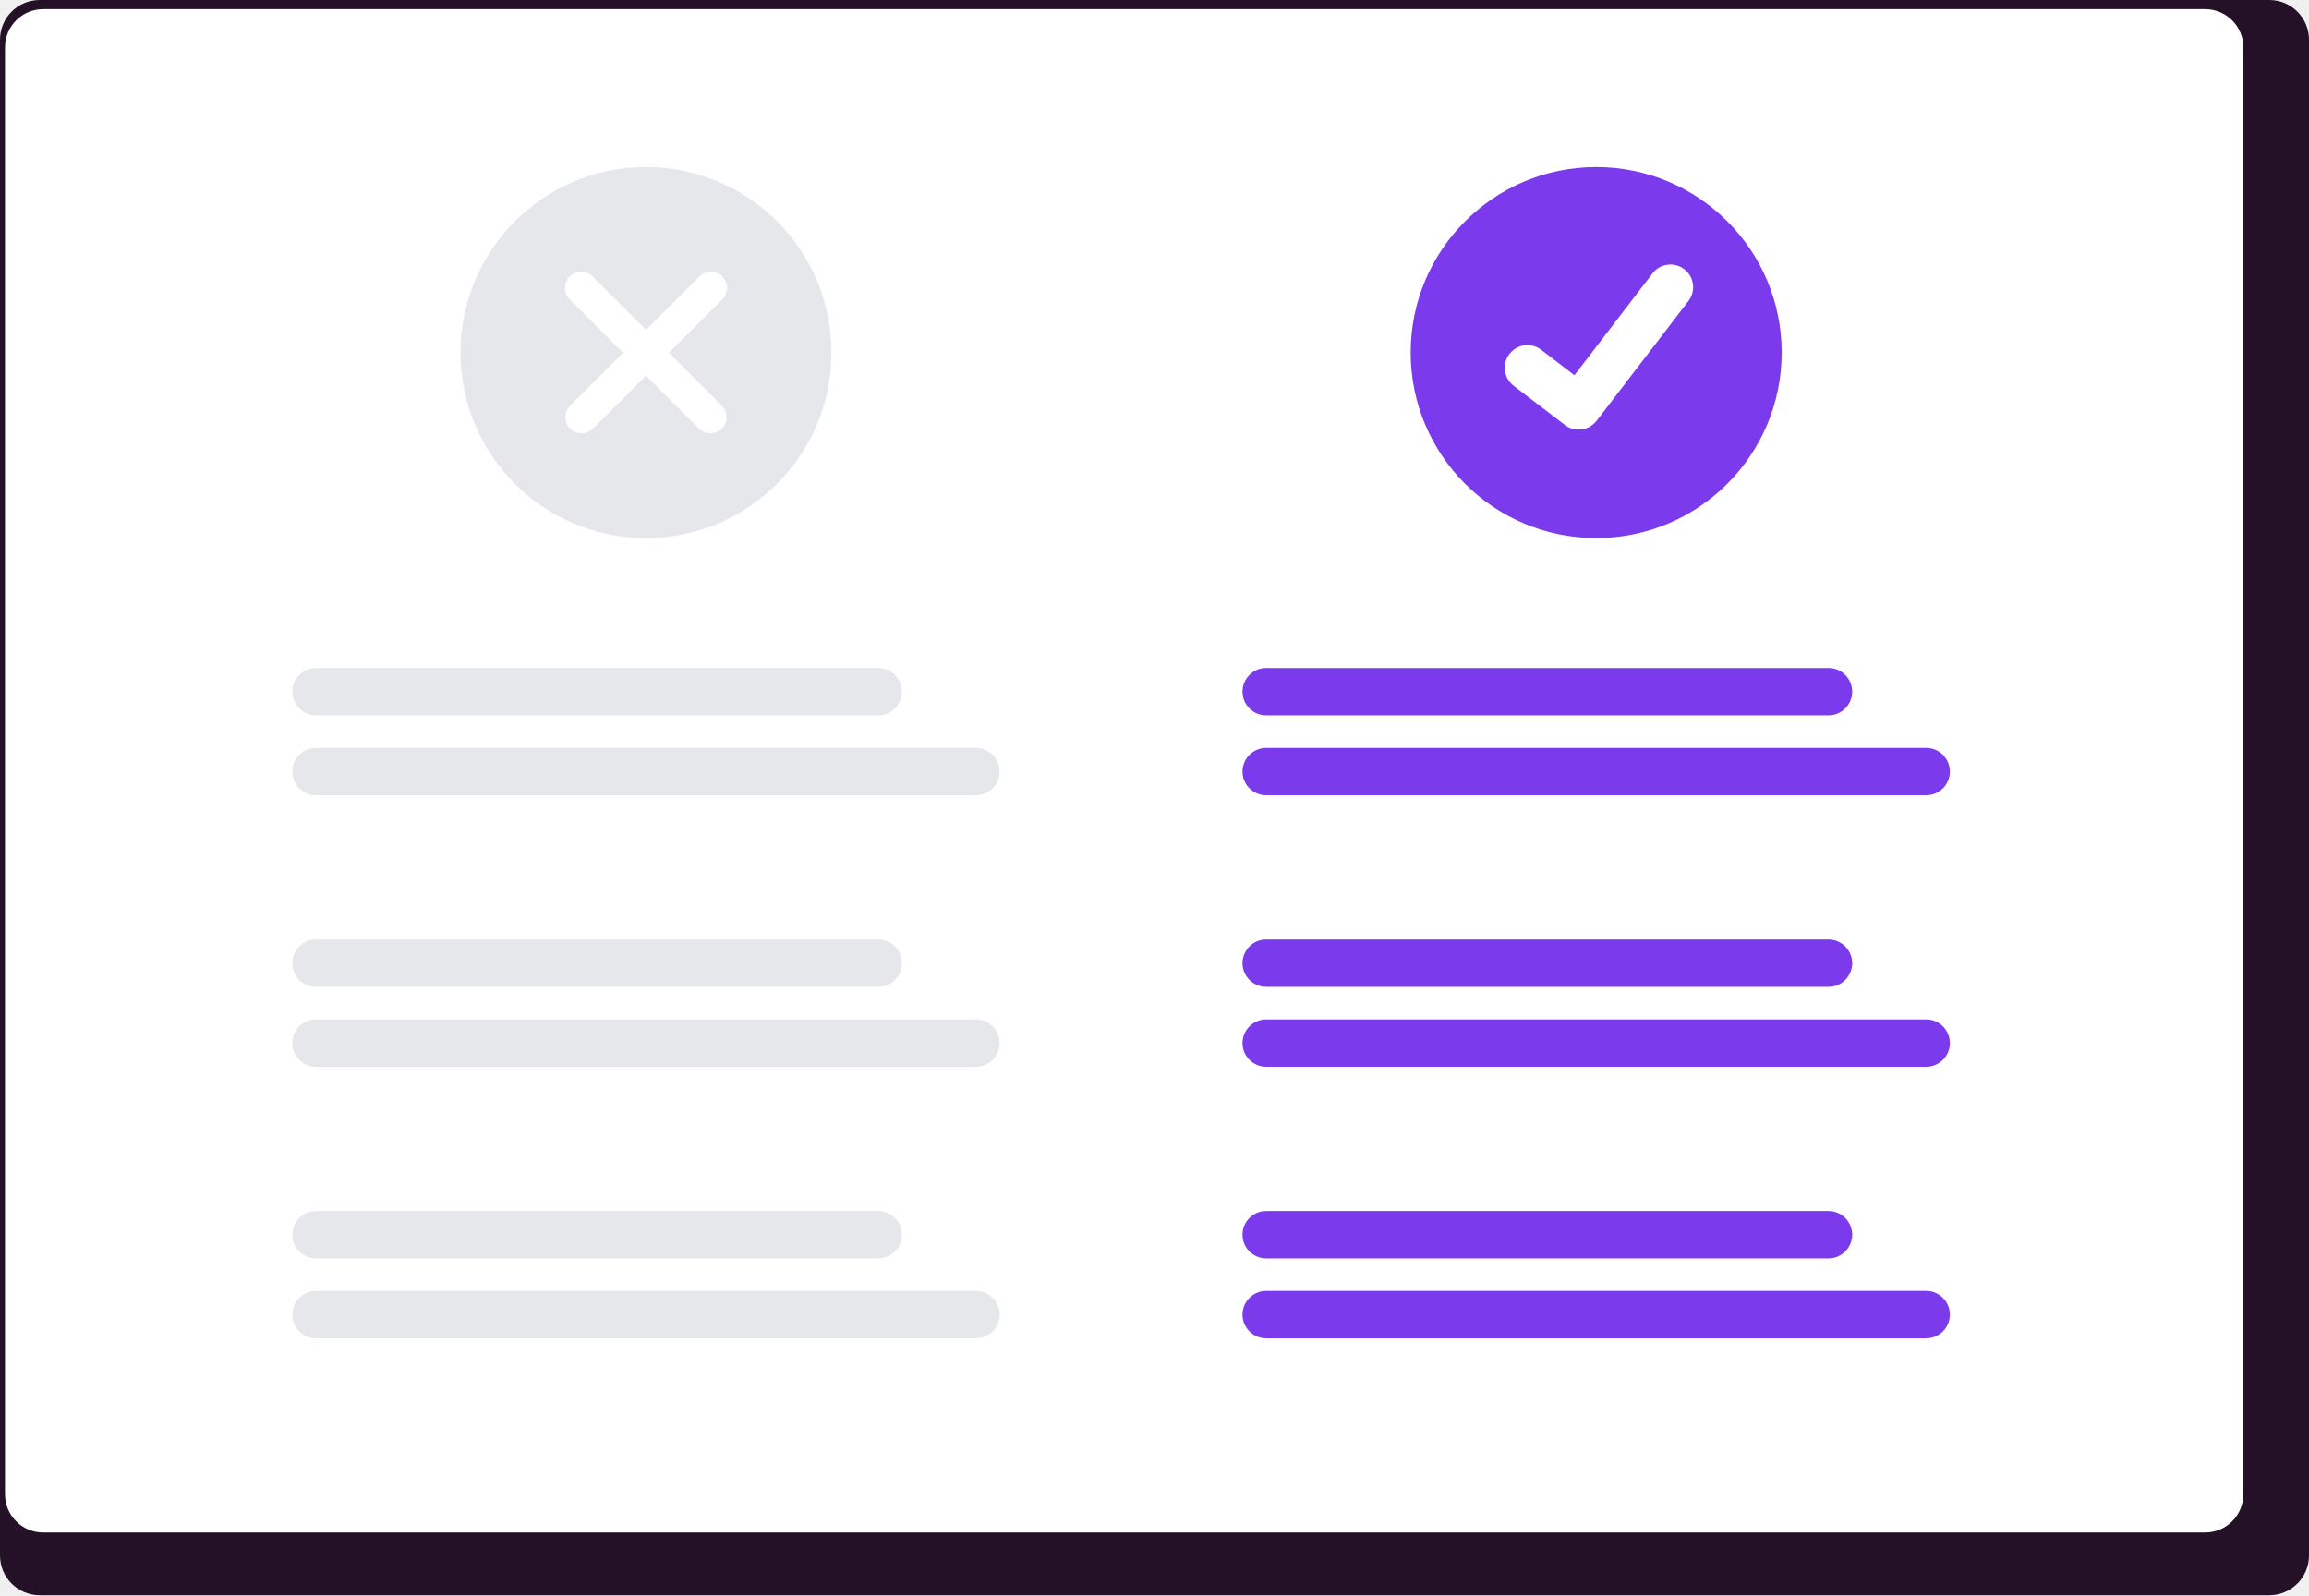
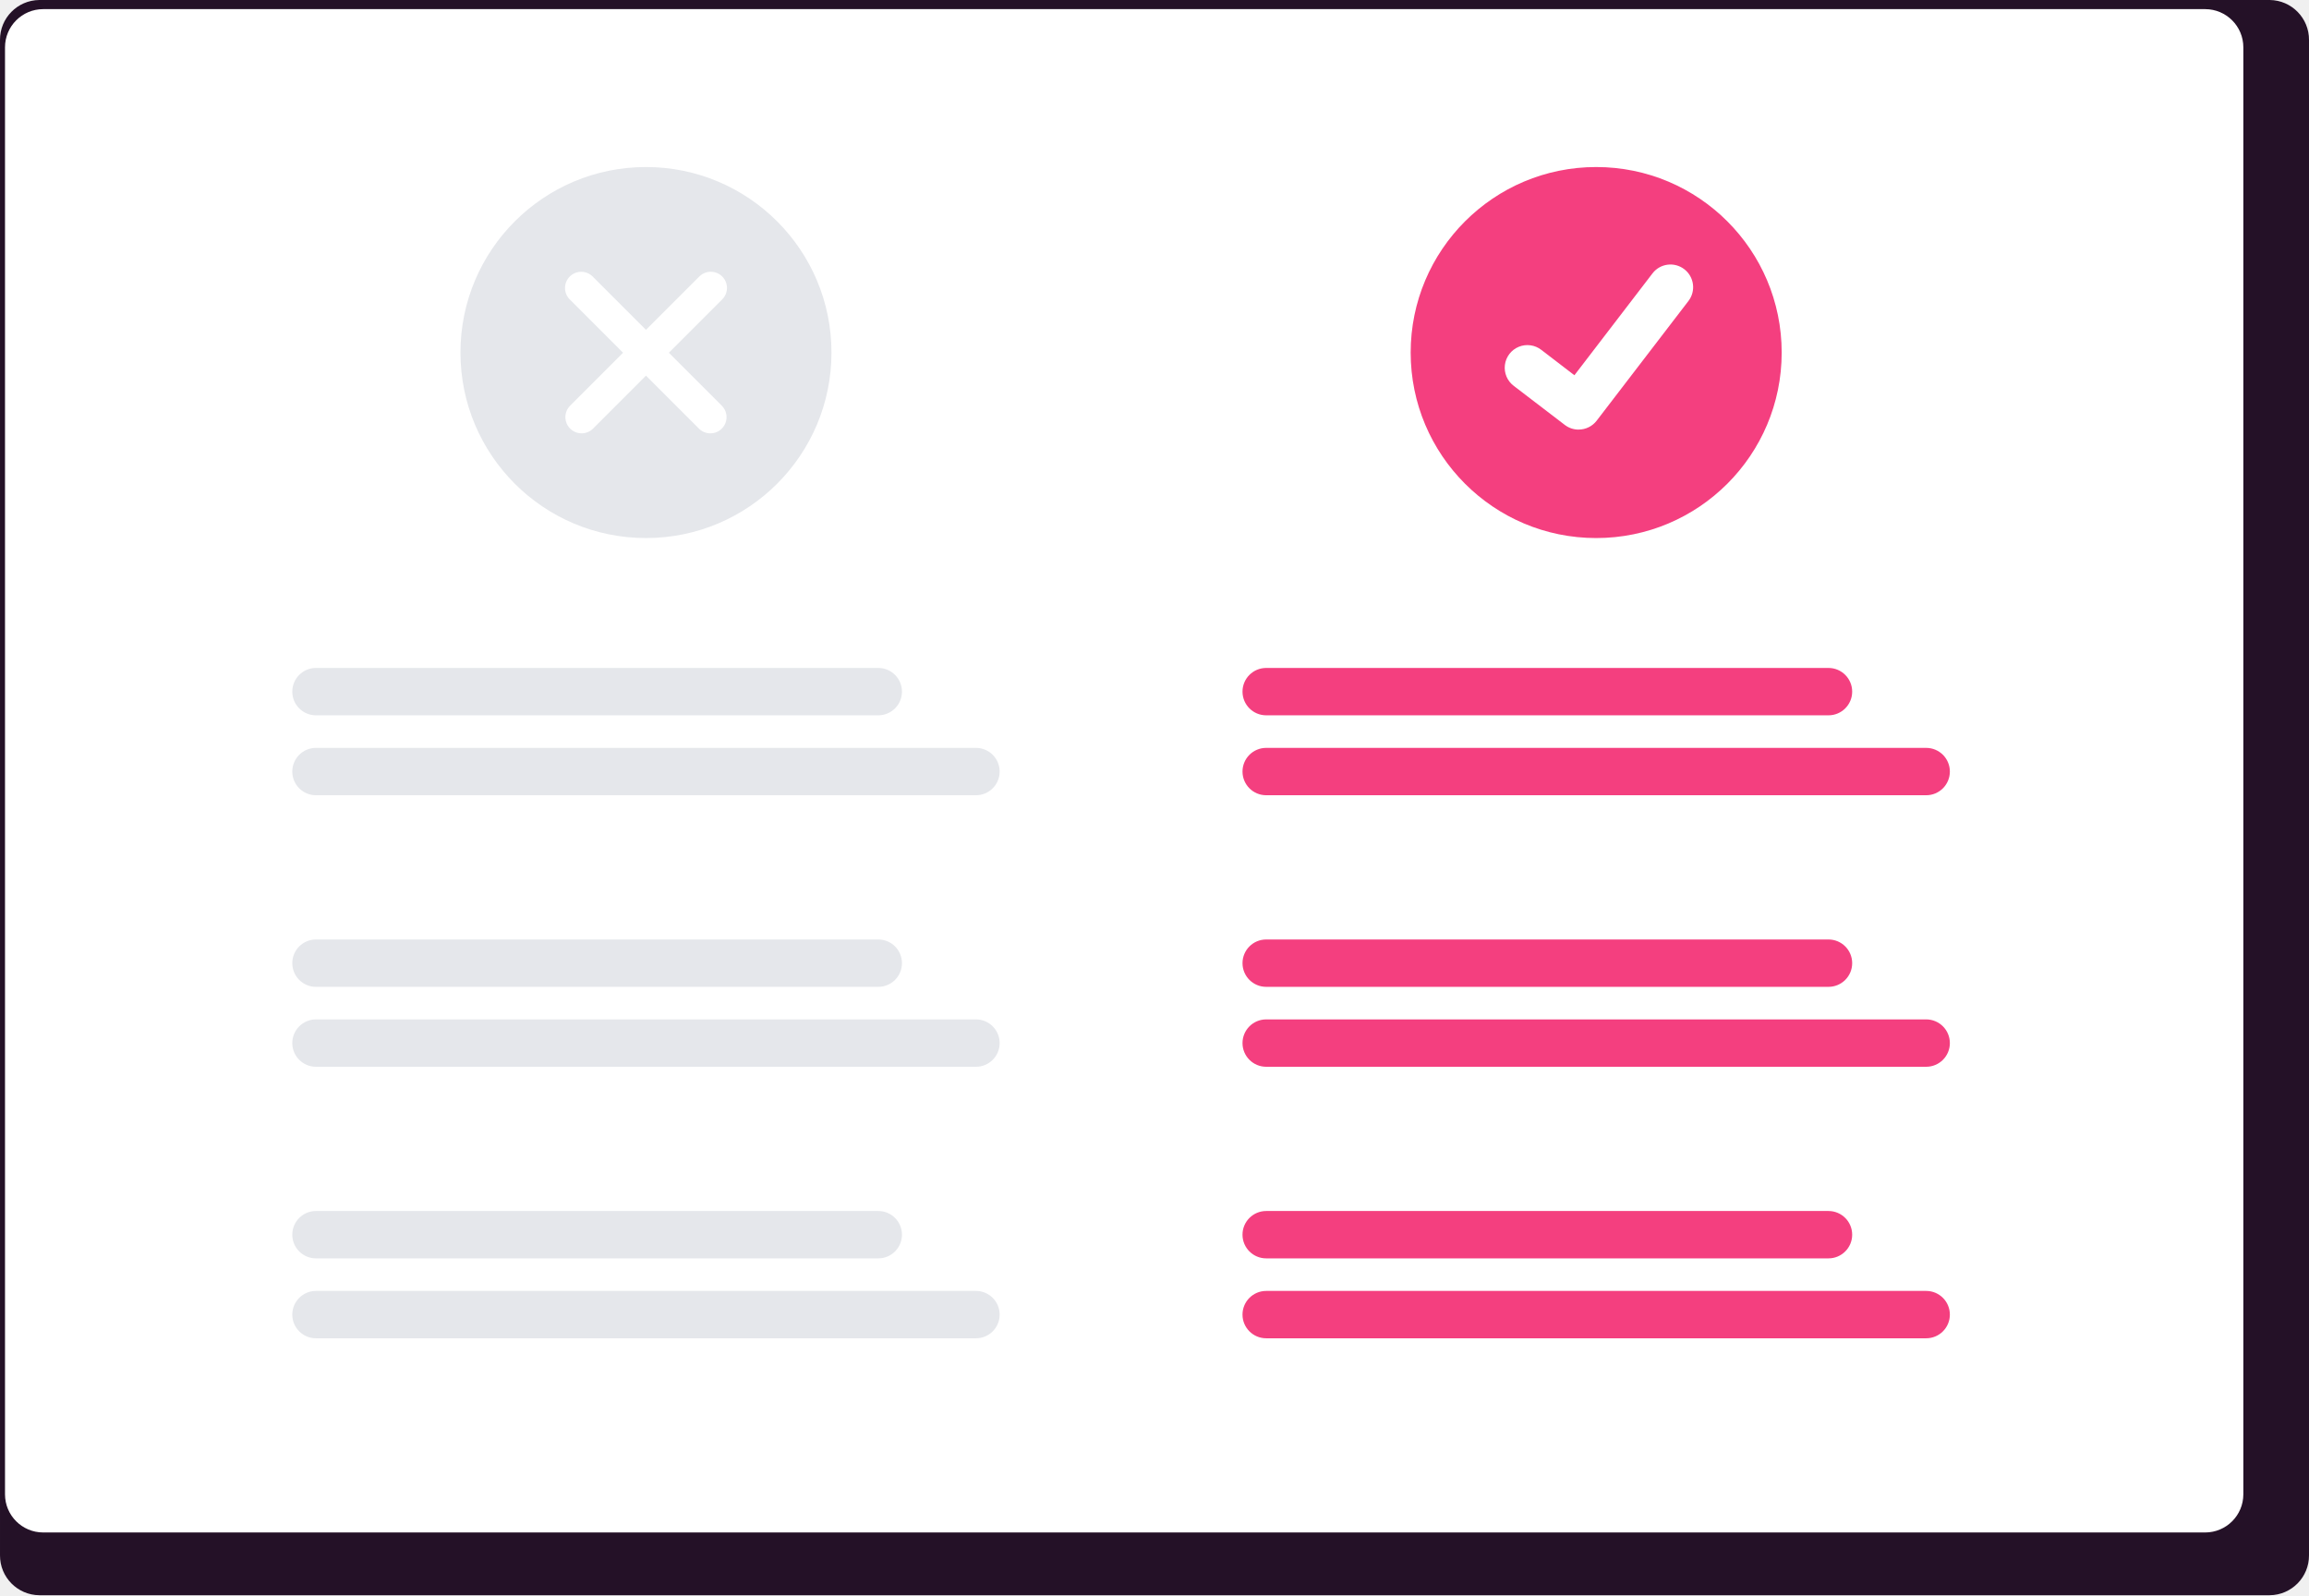
<svg xmlns="http://www.w3.org/2000/svg" width="880" height="607.964" viewBox="0 0 880 607.964">
  <g transform="translate(-577 -199)">
    <path d="M1431.461,232.384H581.43a15.132,15.132,0,0,0-14.984,15.243v577.51a15.124,15.124,0,0,0,14.984,15.211h850.031a15.125,15.125,0,0,0,14.984-15.211V247.627a15.132,15.132,0,0,0-14.982-15.243Z" transform="translate(10.555 -33.384)" fill="#241127" />
    <path d="M1404.982,232.384H580.974a14.557,14.557,0,0,0-14.53,14.555V798.414a14.551,14.551,0,0,0,14.53,14.53h824.008a14.551,14.551,0,0,0,14.53-14.53V246.94a14.556,14.556,0,0,0-14.521-14.555Z" transform="translate(12.464 -29.901)" fill="#fff" />
    <g transform="translate(752.487 262.659)">
      <path d="M762.532,637.268a70.7,70.7,0,1,0,0,141.4h0a70.7,70.7,0,1,0,0-141.4Z" transform="translate(-691.83 -637.268)" fill="#e5e7eb" />
      <g transform="translate(39.842 39.916)">
        <path d="M771.735,269.936a6.151,6.151,0,0,1-4.363-1.808l-49.236-49.238a6.172,6.172,0,0,1,8.728-8.729L776.1,259.4a6.173,6.173,0,0,1-4.364,10.537Z" transform="translate(-716.328 -208.353)" fill="#fff" />
        <path d="M722.532,269.936a6.151,6.151,0,0,0,4.365-1.808l49.236-49.238a6.172,6.172,0,1,0-8.728-8.729l-49.239,49.234a6.173,6.173,0,0,0,4.364,10.537Z" transform="translate(-716.216 -208.353)" fill="#fff" />
      </g>
    </g>
    <g transform="translate(1114.63 262.659)">
-       <path d="M762.532,637.268a70.7,70.7,0,1,0,0,141.4h0a70.7,70.7,0,1,0,0-141.4Z" transform="translate(-691.83 -637.268)" fill="#7c3aed" />
+       <path d="M762.532,637.268a70.7,70.7,0,1,0,0,141.4h0a70.7,70.7,0,1,0,0-141.4Z" transform="translate(-691.83 -637.268)" fill="#f43f7f" />
      <path d="M752.538,733.934a8.587,8.587,0,0,1-5.162-1.716l-.092-.069L727.84,717.276a8.641,8.641,0,1,1,10.515-13.714l12.593,9.658L780.707,674.4a8.636,8.636,0,0,1,12.108-1.6h0l-.185.257.189-.257a8.647,8.647,0,0,1,1.6,12.108l-35,45.645a8.641,8.641,0,0,1-6.873,3.369Z" transform="translate(-688.544 -633.868)" fill="#fff" />
    </g>
-     <path d="M832.018,467.737H617.71a9.025,9.025,0,0,1,0-18.05H832.018a9.025,9.025,0,0,1,0,18.05Z" transform="translate(441.855 3.878)" fill="#7c3aed" />
-     <path d="M869.247,494.785H617.71a9.025,9.025,0,0,1,0-18.05H869.247a9.025,9.025,0,1,1,0,18.05Z" transform="translate(441.855 7.291)" fill="#7c3aed" />
-     <path d="M832.018,588.951H617.71a9.025,9.025,0,1,1,0-18.05H832.018a9.025,9.025,0,0,1,0,18.05Z" transform="translate(441.855 -13.853)" fill="#7c3aed" />
-     <path d="M869.247,494.785H617.71a9.025,9.025,0,0,1,0-18.05H869.247a9.025,9.025,0,1,1,0,18.05Z" transform="translate(441.855 110.773)" fill="#7c3aed" />
-     <path d="M832.018,588.951H617.71a9.025,9.025,0,1,1,0-18.05H832.018a9.025,9.025,0,0,1,0,18.05Z" transform="translate(441.853 89.629)" fill="#7c3aed" />
-     <path d="M869.247,494.785H617.71a9.025,9.025,0,0,1,0-18.05H869.247a9.025,9.025,0,1,1,0,18.05Z" transform="translate(441.853 214.254)" fill="#7c3aed" />
+     <path d="M832.018,467.737H617.71a9.025,9.025,0,0,1,0-18.05H832.018a9.025,9.025,0,0,1,0,18.05Z" transform="translate(441.855 3.878)" fill="#f43f7f" />
+     <path d="M869.247,494.785H617.71a9.025,9.025,0,0,1,0-18.05H869.247a9.025,9.025,0,1,1,0,18.05Z" transform="translate(441.855 7.291)" fill="#f43f7f" />
+     <path d="M832.018,588.951H617.71a9.025,9.025,0,1,1,0-18.05H832.018a9.025,9.025,0,0,1,0,18.05Z" transform="translate(441.855 -13.853)" fill="#f43f7f" />
+     <path d="M869.247,494.785H617.71a9.025,9.025,0,0,1,0-18.05H869.247a9.025,9.025,0,1,1,0,18.05Z" transform="translate(441.855 110.773)" fill="#f43f7f" />
+     <path d="M832.018,588.951H617.71a9.025,9.025,0,1,1,0-18.05H832.018a9.025,9.025,0,0,1,0,18.05Z" transform="translate(441.853 89.629)" fill="#f43f7f" />
+     <path d="M869.247,494.785H617.71a9.025,9.025,0,0,1,0-18.05H869.247a9.025,9.025,0,1,1,0,18.05Z" transform="translate(441.853 214.254)" fill="#f43f7f" />
    <path d="M832.018,467.737H617.71a9.025,9.025,0,0,1,0-18.05H832.018a9.025,9.025,0,0,1,0,18.05Z" transform="translate(79.71 3.878)" fill="#e5e7eb" />
    <path d="M869.247,494.785H617.71a9.025,9.025,0,0,1,0-18.05H869.247a9.025,9.025,0,1,1,0,18.05Z" transform="translate(79.71 7.291)" fill="#e5e7eb" />
    <path d="M832.018,588.951H617.71a9.025,9.025,0,1,1,0-18.05H832.018a9.025,9.025,0,0,1,0,18.05Z" transform="translate(79.71 -13.853)" fill="#e5e7eb" />
    <path d="M869.247,494.785H617.71a9.025,9.025,0,0,1,0-18.05H869.247a9.025,9.025,0,1,1,0,18.05Z" transform="translate(79.71 110.773)" fill="#e5e7eb" />
    <path d="M832.018,588.951H617.71a9.025,9.025,0,1,1,0-18.05H832.018a9.025,9.025,0,0,1,0,18.05Z" transform="translate(79.71 89.629)" fill="#e5e7eb" />
    <path d="M869.247,494.785H617.71a9.025,9.025,0,0,1,0-18.05H869.247a9.025,9.025,0,1,1,0,18.05Z" transform="translate(79.71 214.254)" fill="#e5e7eb" />
  </g>
</svg>
